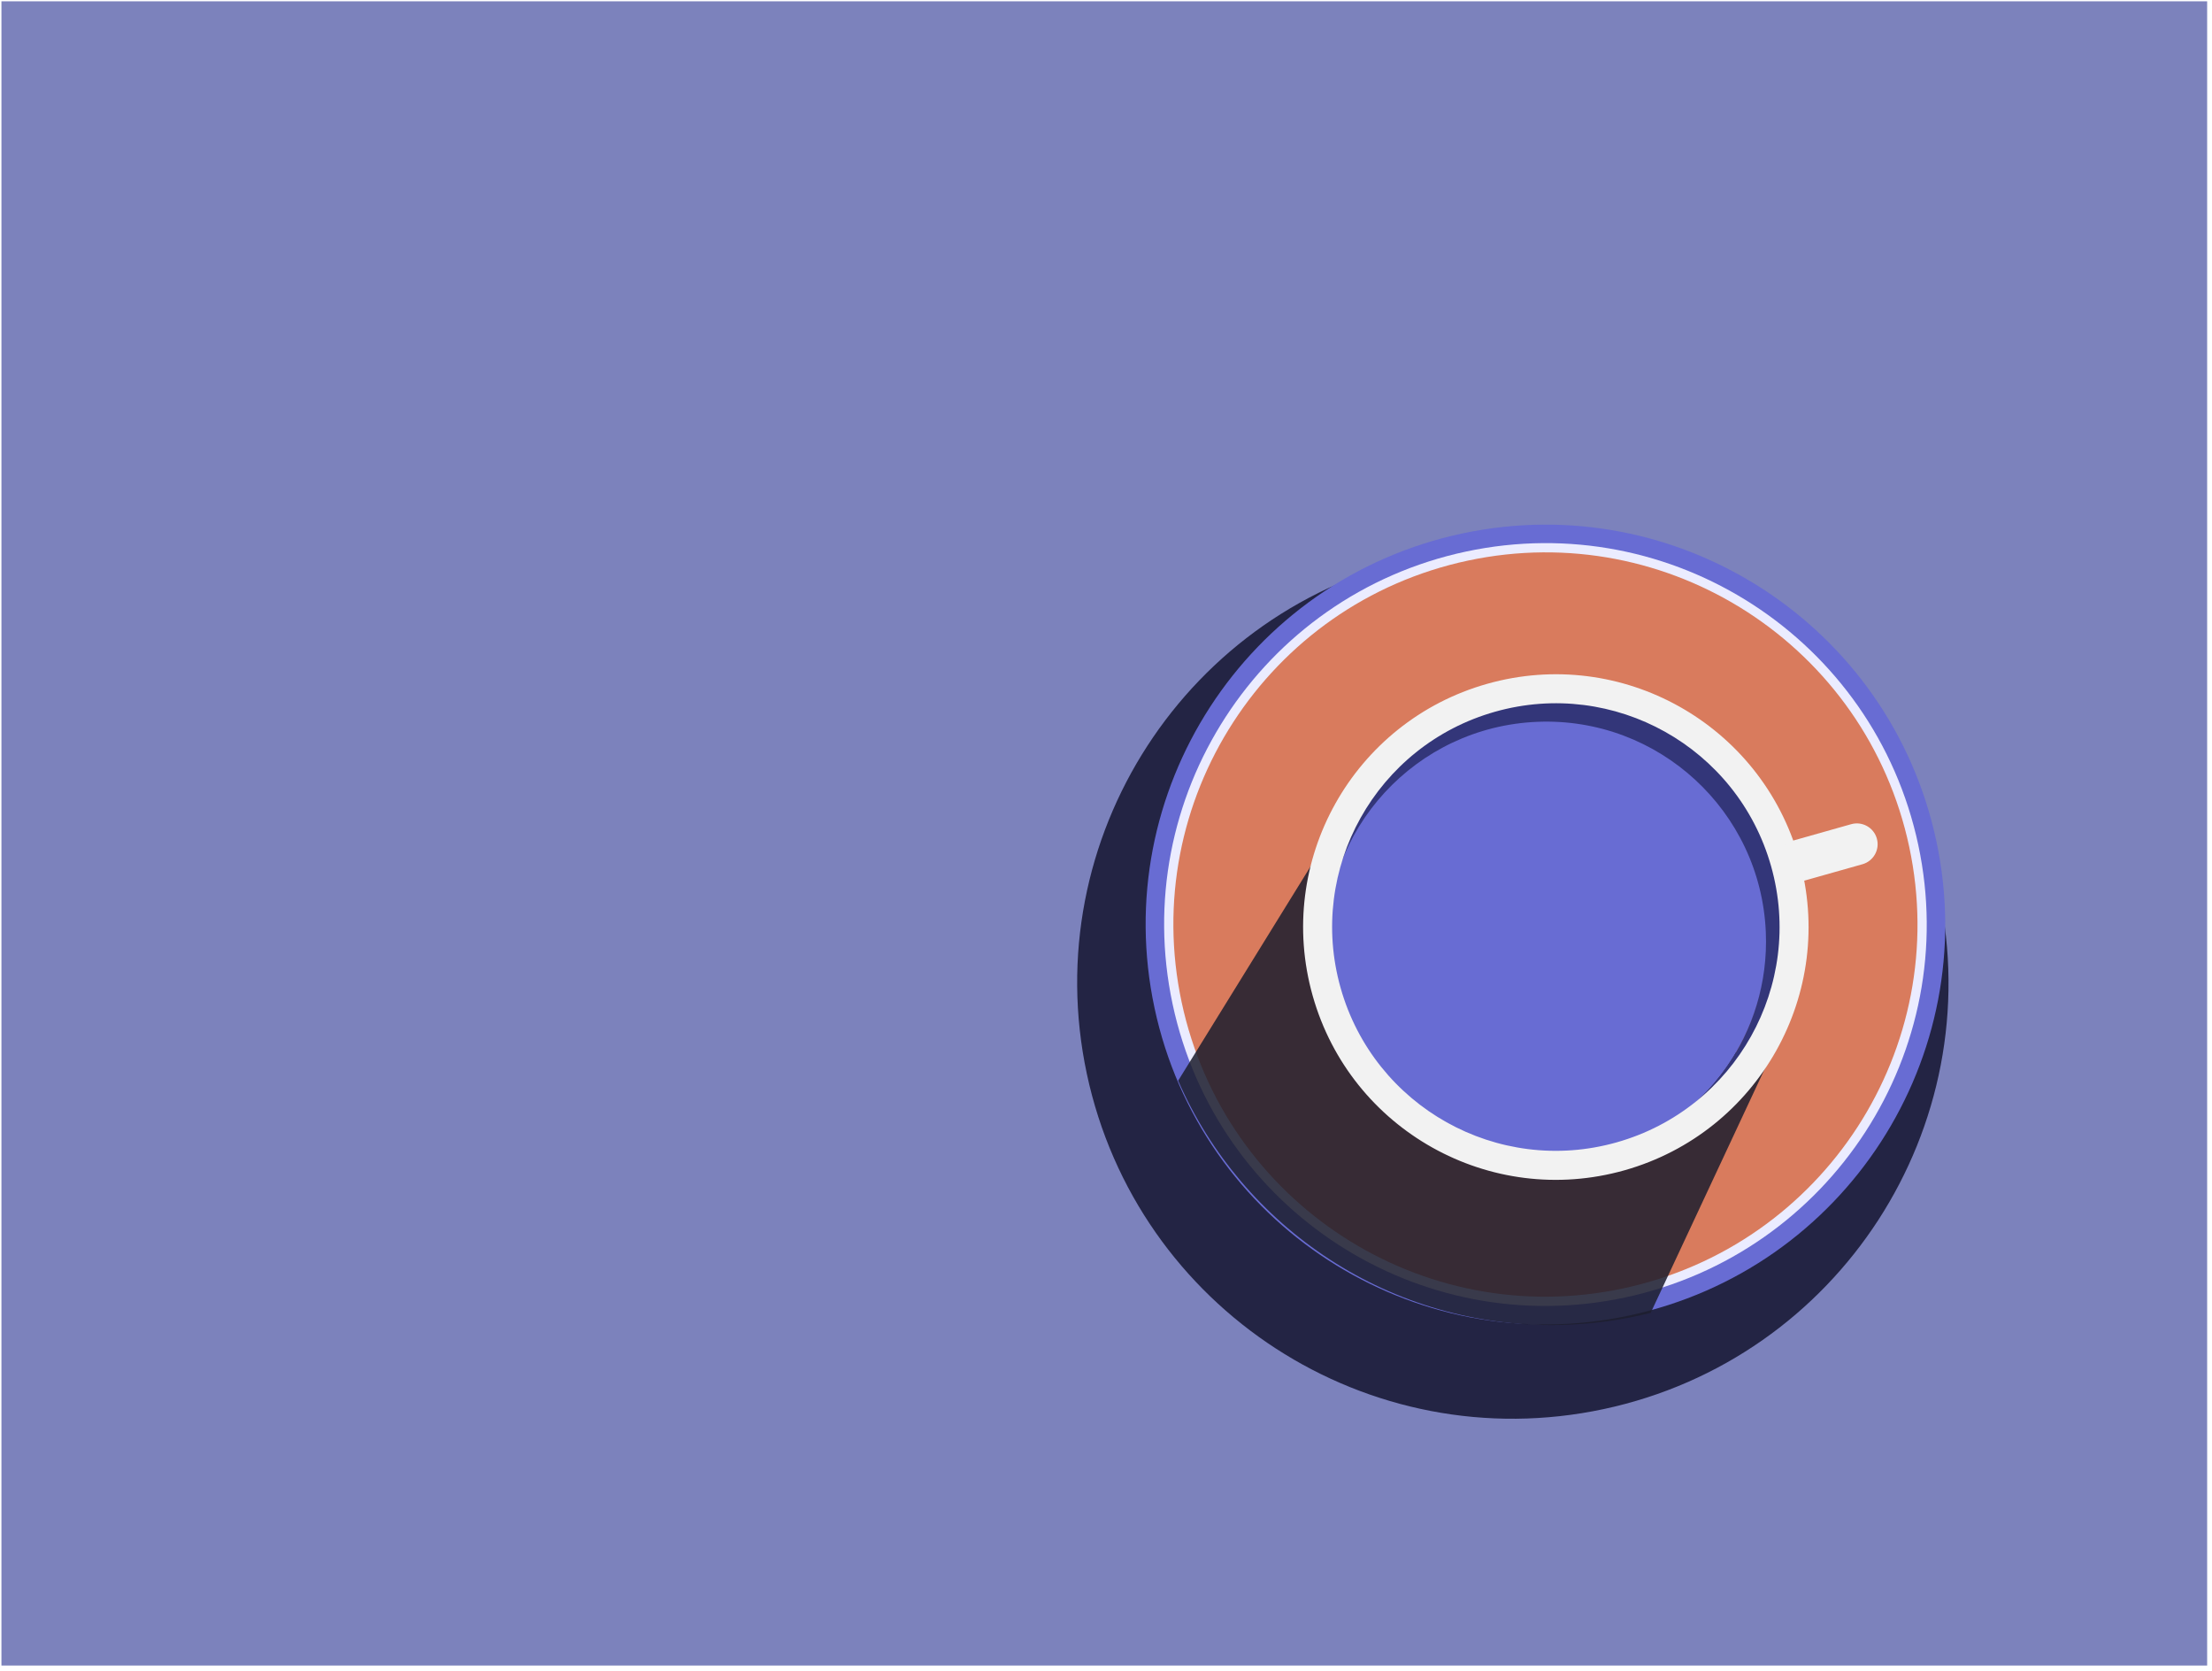
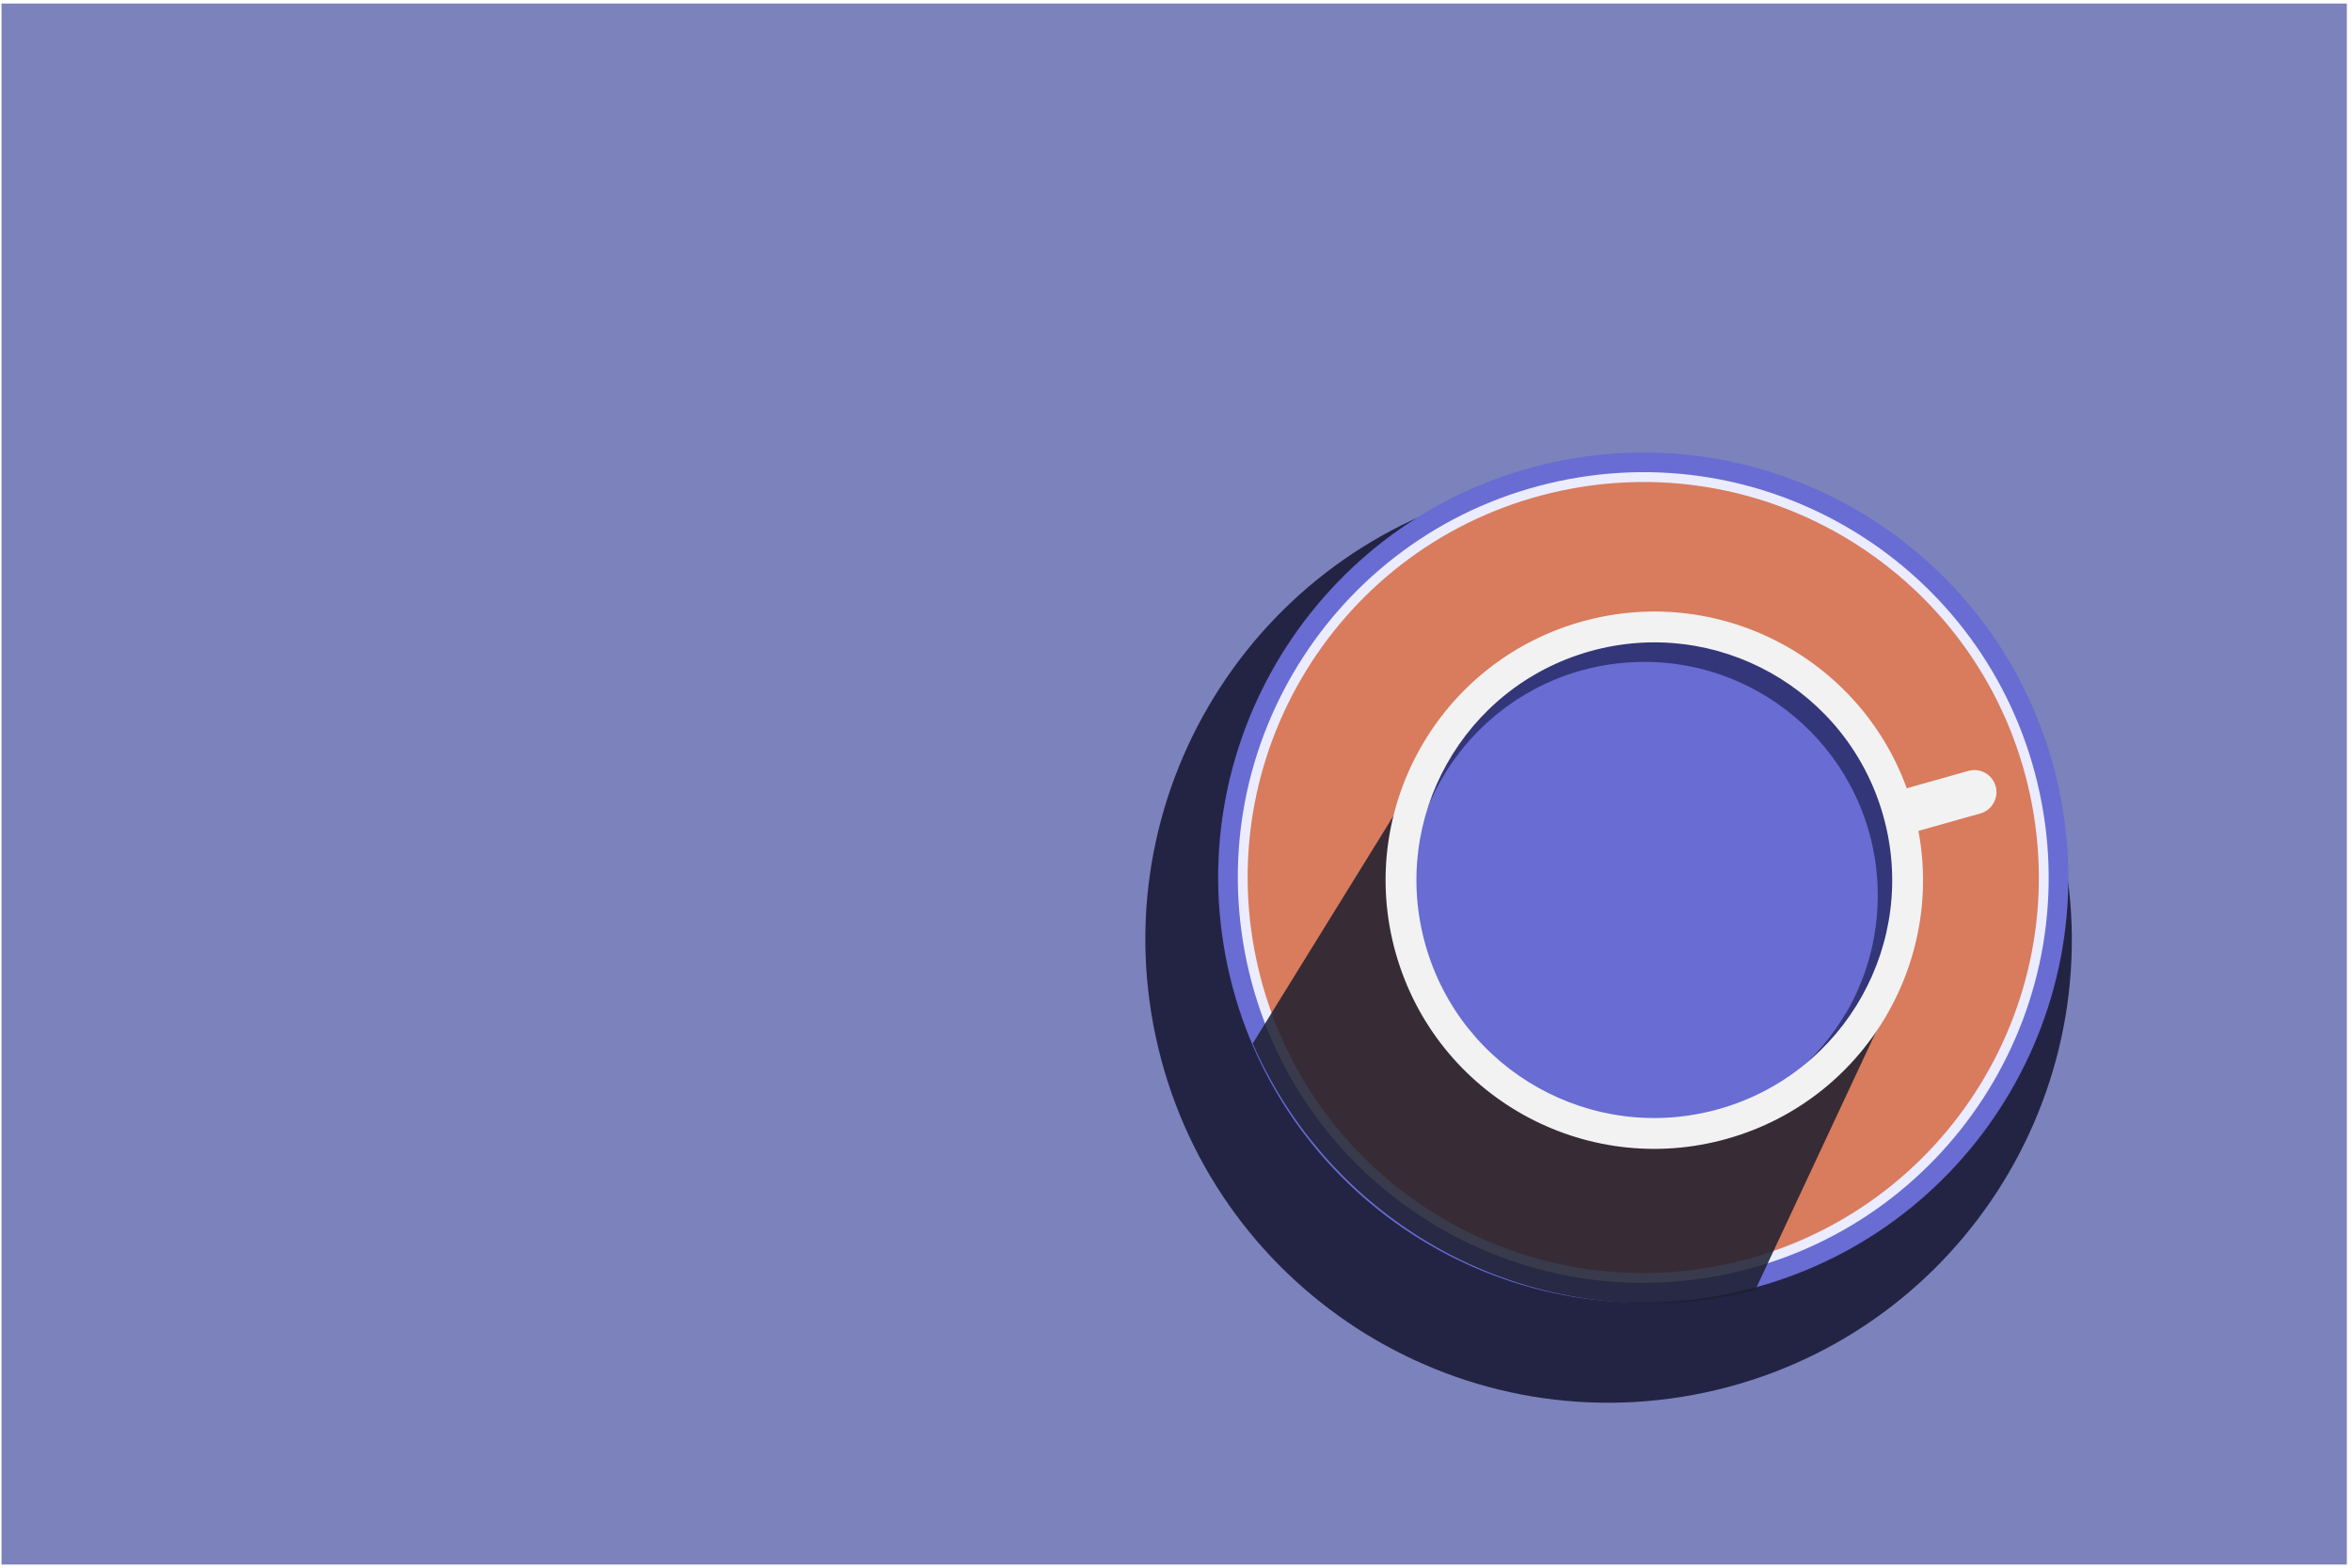
- <svg xmlns="http://www.w3.org/2000/svg" width="351" height="265" viewBox="0 0 351 265" fill="none">
-   <rect x="0.229" y="0.207" width="350" height="264" fill="#7C82BC" />
-   <circle cx="240.058" cy="155.926" r="69.12" transform="rotate(-12.0382 240.058 155.926)" fill="#232444" />
-   <circle cx="245.23" cy="146.663" r="63.427" transform="rotate(-12.0382 245.23 146.663)" fill="#686CD3" />
-   <circle cx="245.23" cy="146.662" r="60.494" transform="rotate(-12.0382 245.23 146.662)" fill="#EBECFF" />
-   <circle cx="245.23" cy="146.66" r="59.027" transform="rotate(-12.0382 245.23 146.66)" fill="#D97B5D" />
-   <path fill-rule="evenodd" clip-rule="evenodd" d="M186.951 171.431L208.288 136.915L222.454 152.578L280.595 168.346L261.93 208.268C257.359 209.411 252.592 210.068 247.683 210.181C220.652 210.805 197.117 194.75 186.951 171.431Z" fill="#1E1F2F" fill-opacity="0.86" />
-   <circle cx="245.188" cy="149.023" r="35.196" transform="rotate(-15.7648 245.188 149.023)" fill="#686CD3" />
-   <path fill-rule="evenodd" clip-rule="evenodd" d="M256.516 182.4C275.808 176.954 287.032 156.899 281.586 137.608C276.139 118.316 256.085 107.092 236.793 112.538C219.435 117.438 208.609 134.165 210.58 151.522C211.758 170.395 227.823 184.948 246.809 184.165C250.024 184.032 253.119 183.468 256.041 182.53C256.199 182.488 256.358 182.444 256.516 182.4ZM256.041 182.53C270.602 177.859 280.862 163.918 280.201 147.897C279.407 128.661 263.169 113.71 243.933 114.504C224.697 115.298 209.747 131.536 210.541 150.772C210.551 151.023 210.564 151.273 210.58 151.522C210.799 153.455 211.178 155.396 211.724 157.33C217.125 176.464 236.896 187.661 256.041 182.53Z" fill="#333679" />
-   <path fill-rule="evenodd" clip-rule="evenodd" d="M257.774 185.647C279.084 179.631 291.482 157.479 285.466 136.169C279.45 114.858 257.298 102.46 235.988 108.476C214.678 114.492 202.279 136.644 208.295 157.955C214.311 179.265 236.464 191.663 257.774 185.647ZM256.525 181.217C275.389 175.892 286.365 156.281 281.039 137.417C275.714 118.552 256.103 107.576 237.239 112.902C218.374 118.228 207.398 137.838 212.724 156.703C218.05 175.567 237.66 186.543 256.525 181.217Z" fill="#F2F2F2" />
-   <rect x="281.396" y="134.23" width="16.132" height="6.599" rx="3.3" transform="rotate(-15.7648 281.396 134.23)" fill="#F2F2F2" />
+ <svg xmlns="http://www.w3.org/2000/svg" width="351" height="234" viewBox="0 0 351 234" fill="none">
+   <rect x="0.229" y="0.529" width="350" height="233" fill="#7C82BC" />
+   <circle cx="240.058" cy="140.249" r="69.12" transform="rotate(-12.0382 240.058 140.249)" fill="#232444" />
+   <circle cx="245.23" cy="130.985" r="63.427" transform="rotate(-12.0382 245.23 130.985)" fill="#686CD3" />
+   <circle cx="245.23" cy="130.984" r="60.494" transform="rotate(-12.0382 245.23 130.984)" fill="#EBECFF" />
+   <circle cx="245.23" cy="130.983" r="59.027" transform="rotate(-12.0382 245.23 130.983)" fill="#D97B5D" />
+   <path fill-rule="evenodd" clip-rule="evenodd" d="M186.951 155.753L208.288 121.237L222.454 136.9L280.595 152.669L261.93 192.591C257.359 193.733 252.592 194.39 247.683 194.503C220.652 195.127 197.117 179.072 186.951 155.753Z" fill="#1E1F2F" fill-opacity="0.86" />
+   <circle cx="245.188" cy="133.345" r="35.196" transform="rotate(-15.7648 245.188 133.345)" fill="#686CD3" />
+   <path fill-rule="evenodd" clip-rule="evenodd" d="M256.516 166.722C275.808 161.276 287.032 141.222 281.586 121.93C276.139 102.638 256.085 91.414 236.793 96.86C219.435 101.76 208.609 118.487 210.58 135.844C211.758 154.717 227.823 169.271 246.809 168.487C250.024 168.354 253.119 167.79 256.041 166.853C256.199 166.81 256.358 166.767 256.516 166.722ZM256.041 166.853C270.602 162.182 280.862 148.24 280.201 132.219C279.407 112.983 263.169 98.033 243.933 98.827C224.697 99.621 209.747 115.858 210.541 135.094C210.551 135.345 210.564 135.595 210.58 135.844C210.799 137.777 211.178 139.719 211.724 141.652C217.125 160.786 236.896 171.984 256.041 166.853Z" fill="#333679" />
+   <path fill-rule="evenodd" clip-rule="evenodd" d="M257.774 169.969C279.084 163.953 291.482 141.801 285.466 120.491C279.45 99.181 257.298 86.782 235.988 92.798C214.678 98.814 202.279 120.967 208.295 142.277C214.311 163.587 236.464 175.985 257.774 169.969ZM256.525 165.539C275.389 160.214 286.365 140.604 281.039 121.739C275.714 102.874 256.103 91.899 237.239 97.224C218.374 102.55 207.398 122.16 212.724 141.025C218.05 159.89 237.66 170.865 256.525 165.539Z" fill="#F2F2F2" />
+   <rect x="281.396" y="118.553" width="16.132" height="6.599" rx="3.3" transform="rotate(-15.7648 281.396 118.553)" fill="#F2F2F2" />
</svg>
